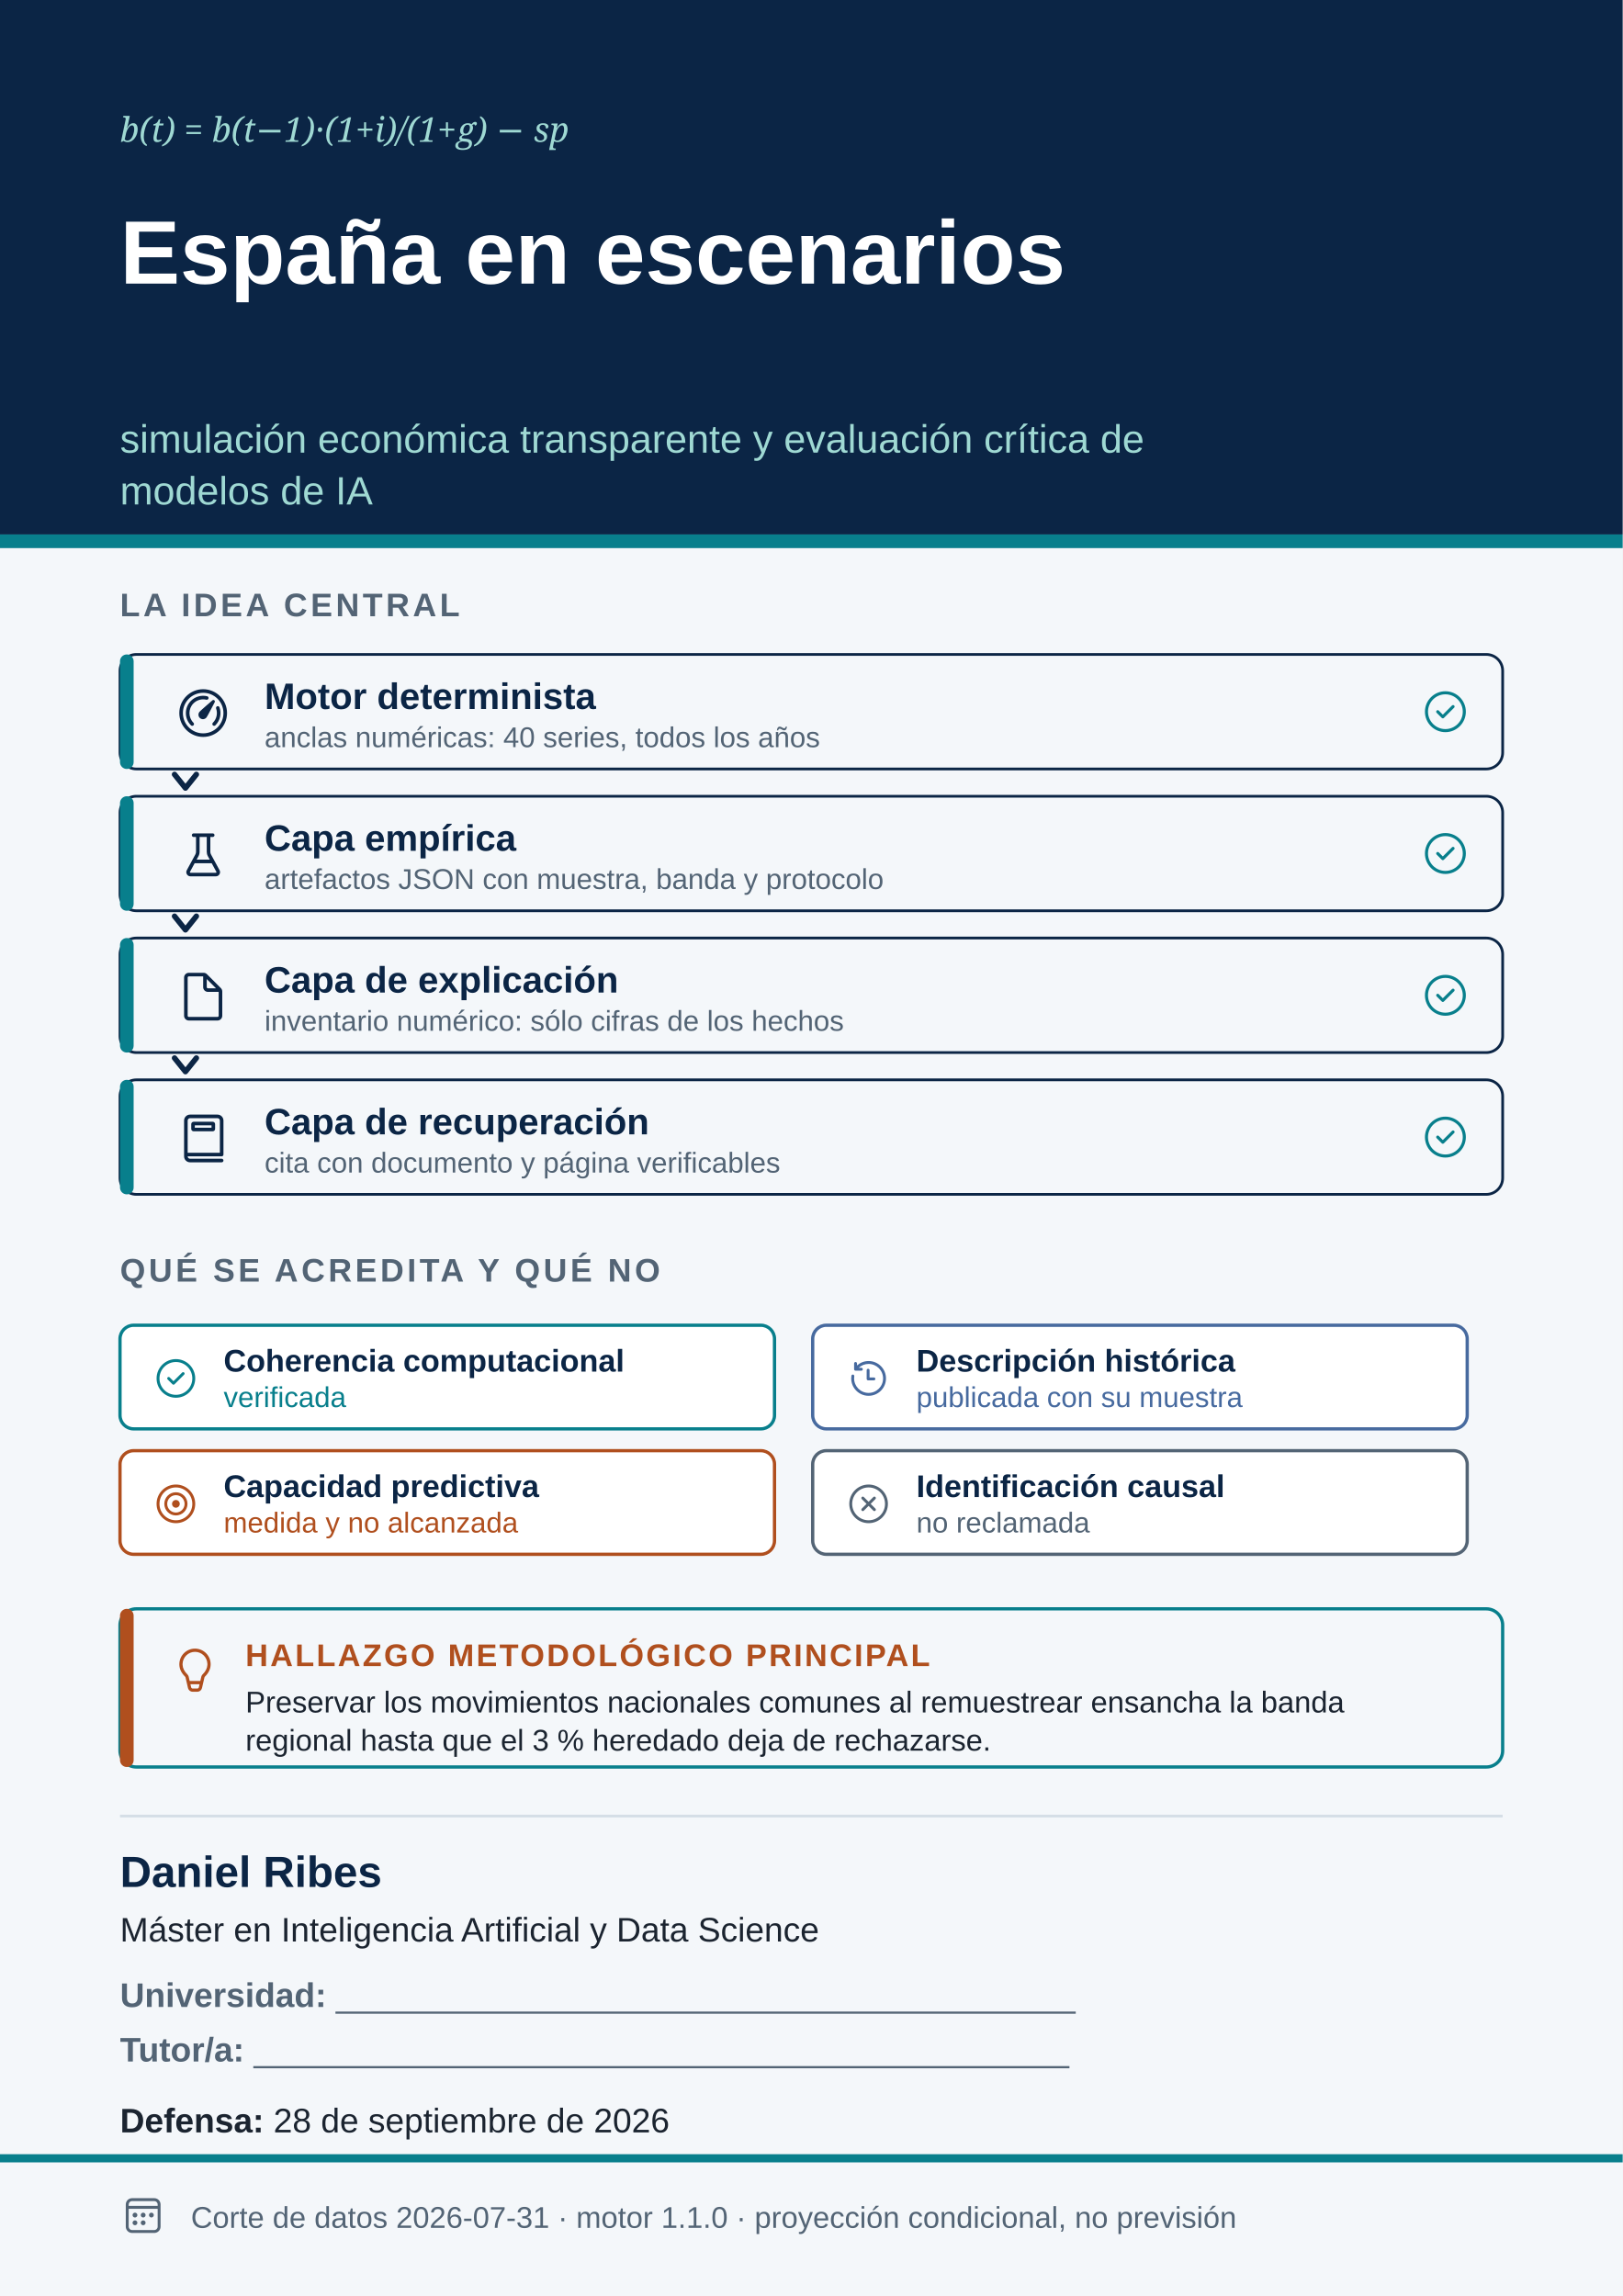
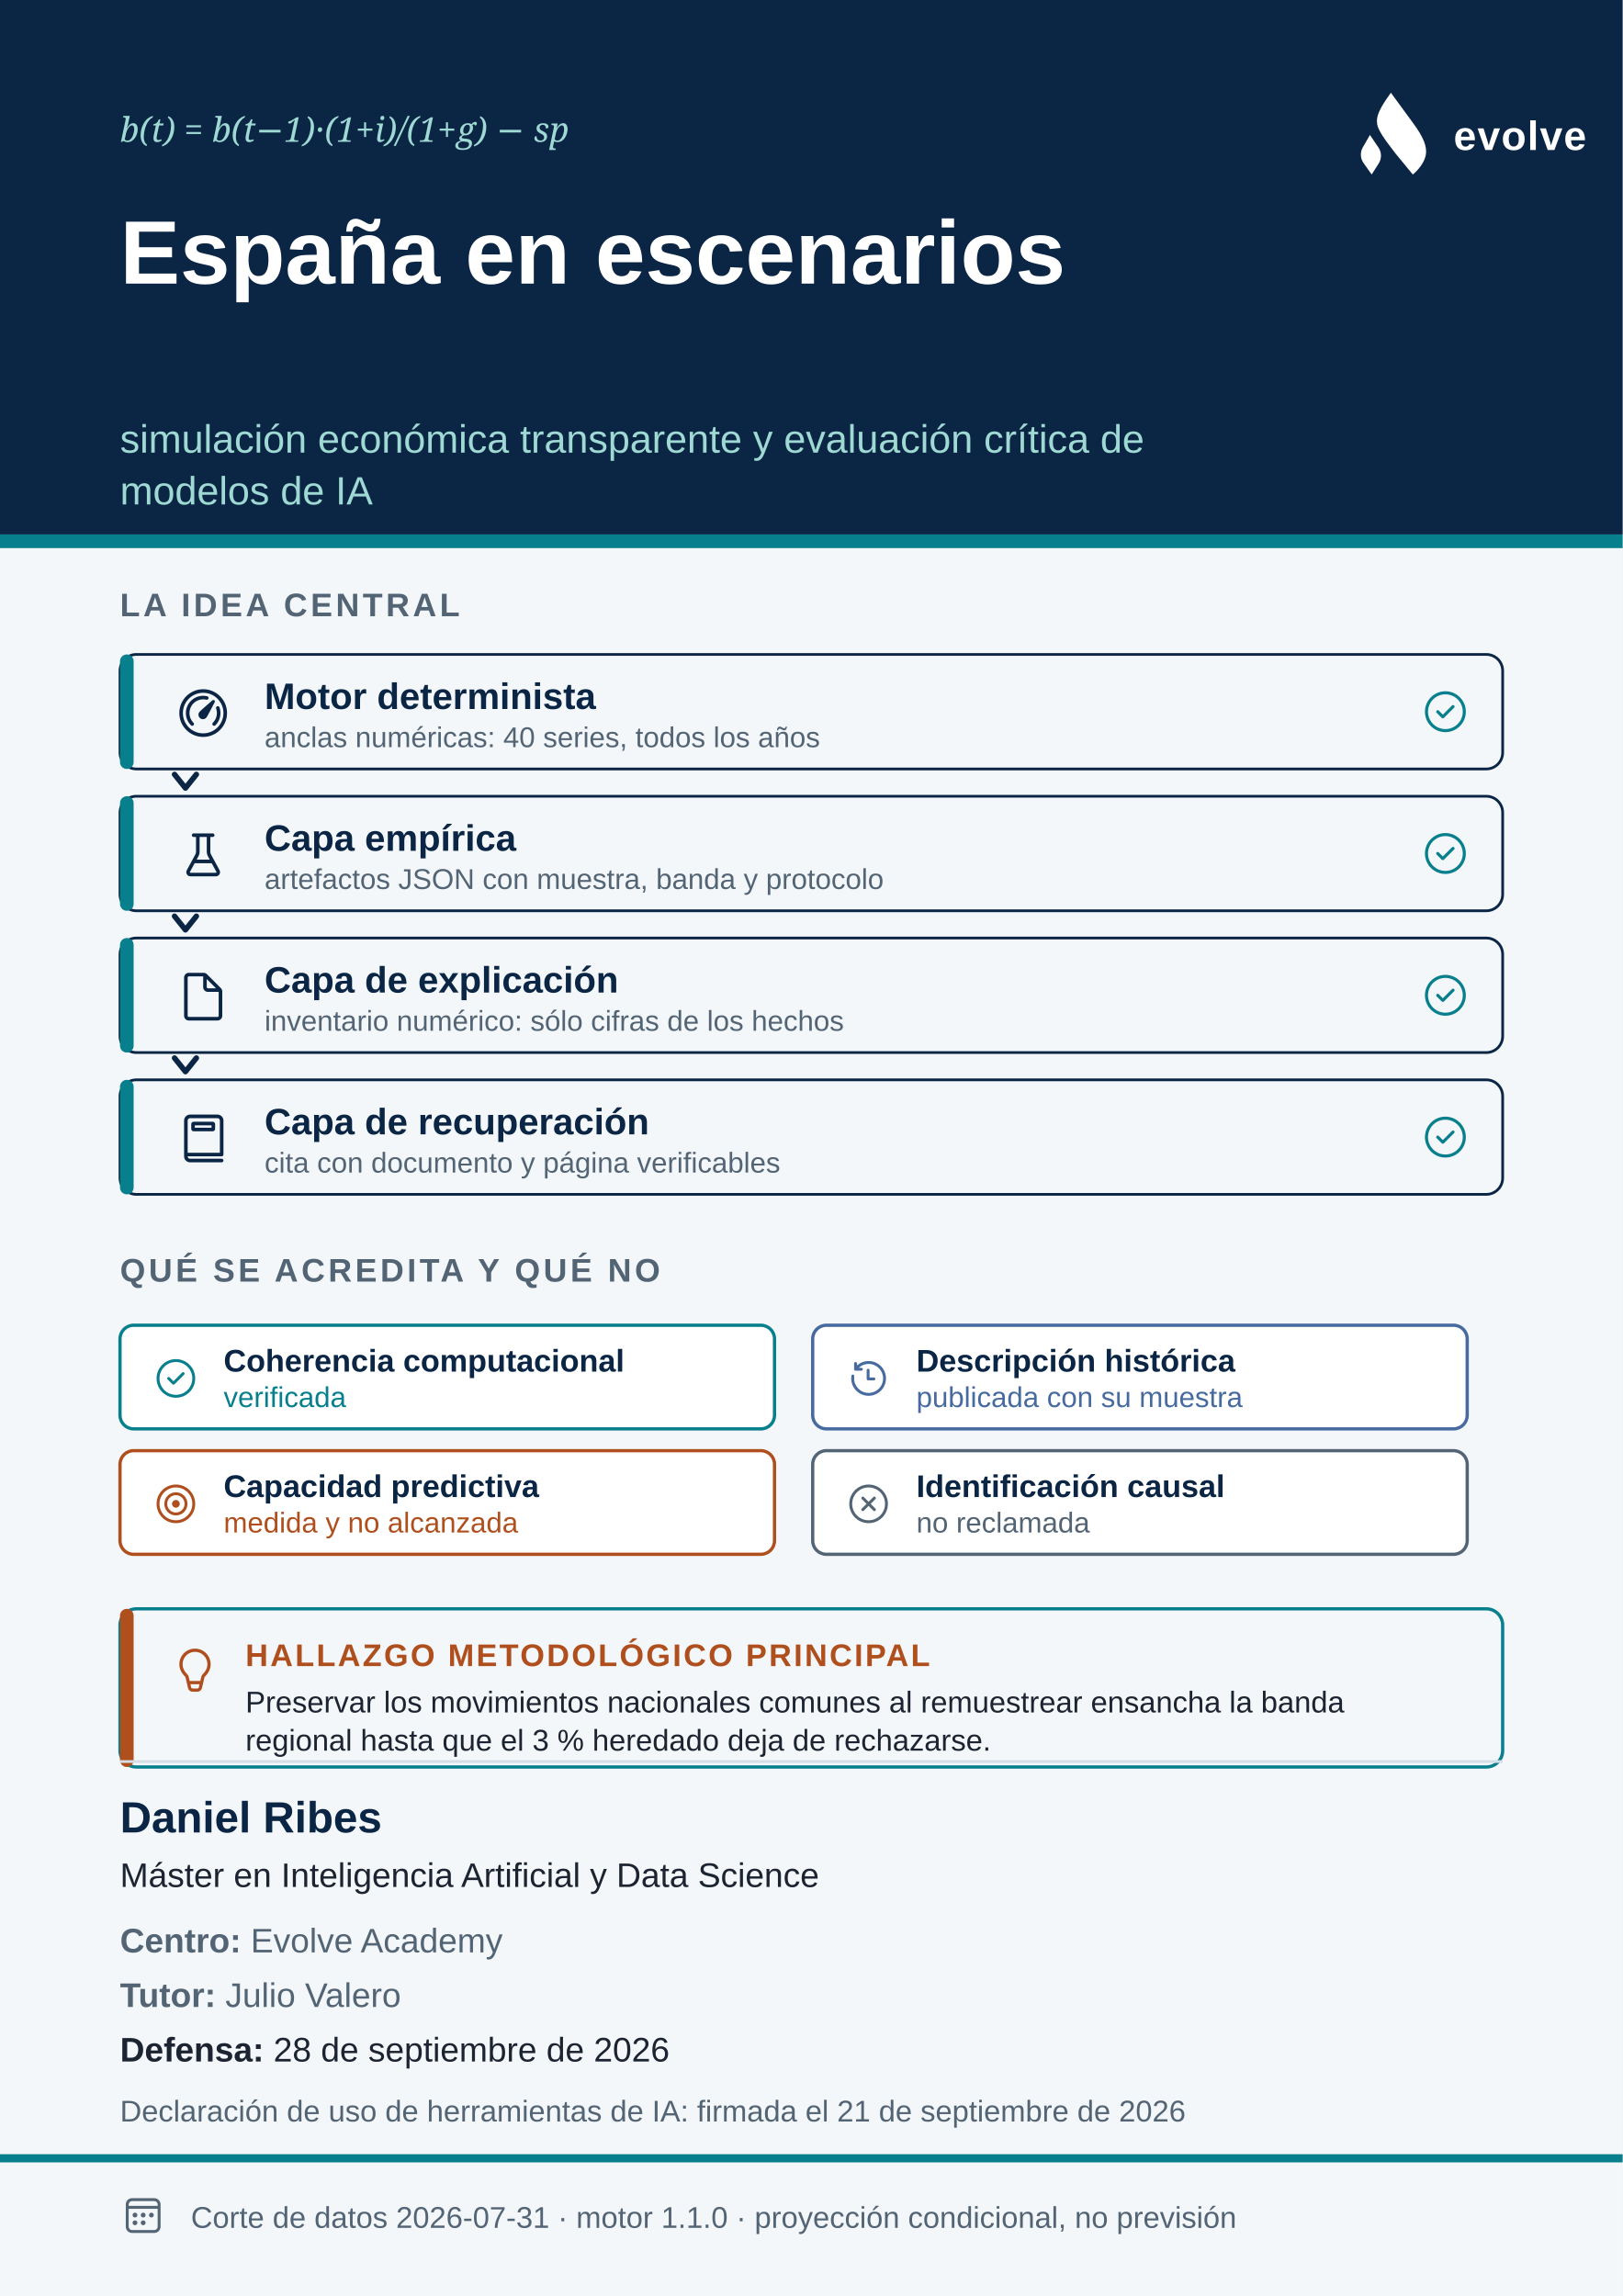
<svg xmlns="http://www.w3.org/2000/svg" viewBox="0 0 595 842" width="595" height="842" font-family="Arial, Helvetica, sans-serif">
  <rect width="595" height="842" fill="#f4f7fa" />
  <rect x="0" y="0" width="595" height="196" fill="#0b2545" />
  <rect x="0" y="196" width="595" height="5" fill="#087f8c" />
  <text x="44" y="52" font-size="12.5" fill="#9fd9d3" font-family="Georgia, serif" font-style="italic">b(t) = b(t−1)·(1+i)/(1+g) − sp</text>
+   <g transform="translate(499,34) scale(1.29077)">
+     <path d="M 14.765 23.242 L 9.838 17.256 C 8.515 15.394 4.556 10.826 4.608 8.519 C 4.193 5.815 7.188 1.982 8.526 0 L 14.761 8.519 C 17.971 12.826 18.77 15.403 18.485 17.471 C 18.2 19.538 16.588 21.72 14.765 23.242 Z M 0.739 19.936 L 3.075 23.242 L 5.093 20.065 C 5.515 19.392 5.732 18.611 5.717 17.817 C 5.704 17.023 5.459 16.251 5.014 15.593 L 2.583 11.999 L 0.545 15.546 C 0.157 16.22 -0.03 16.992 0.004 17.769 C 0.038 18.546 0.293 19.298 0.739 19.936 Z" fill="#ffffff" />
+   </g>
+   <text x="533" y="55" font-size="15" font-weight="bold" fill="#ffffff" letter-spacing="0.4">evolve</text>
  <text x="44" y="104" font-size="33" font-weight="bold" fill="#ffffff">España en escenarios</text>
  <text x="44" y="166" font-size="14.5" fill="#9fd9d3">simulación económica transparente y evaluación crítica de</text>
  <text x="44" y="185" font-size="14.5" fill="#9fd9d3">modelos de IA</text>
  <text x="44" y="226" font-size="12" font-weight="bold" letter-spacing="1.2" fill="#536475">LA IDEA CENTRAL</text>
  <rect x="44" y="240" width="507" height="42" rx="6" fill="#f4f7fa" stroke="#0b2545" stroke-width="1" />
  <rect x="44" y="240" width="5" height="42" rx="2.5" fill="#087f8c" />
  <g transform="translate(64,251) scale(0.875)" fill="#0b2545" color="#0b2545">
    <path d="M7.934 16.066C8.227 16.359 8.227 16.834 7.934 17.127C7.641 17.419 7.166 17.419 6.873 17.127C4.042 14.295 4.042 9.705 6.873 6.873C8.718 5.029 11.31 4.387 13.672 4.945C14.075 5.04 14.325 5.444 14.23 5.847C14.135 6.25 13.731 6.5 13.328 6.404C11.45 5.961 9.396 6.472 7.934 7.934C5.689 10.18 5.689 13.82 7.934 16.066ZM17.888 9.142C18.279 9.005 18.707 9.211 18.843 9.602C19.733 12.146 19.162 15.091 17.127 17.127C16.834 17.419 16.359 17.419 16.066 17.127C15.773 16.834 15.773 16.359 16.066 16.066C17.679 14.453 18.134 12.118 17.428 10.097C17.291 9.706 17.497 9.278 17.888 9.142ZM15.879 6.667C16.106 6.473 16.439 6.467 16.673 6.652C16.908 6.837 16.978 7.163 16.841 7.428L16.712 7.679C16.63 7.838 16.511 8.066 16.368 8.342C16.082 8.893 15.695 9.633 15.296 10.391C14.896 11.149 14.482 11.925 14.139 12.548C13.969 12.859 13.814 13.134 13.688 13.351C13.57 13.552 13.455 13.742 13.369 13.851C12.726 14.663 11.547 14.8 10.735 14.158C9.923 13.515 9.785 12.336 10.428 11.524C10.514 11.415 10.672 11.259 10.841 11.099C11.023 10.926 11.255 10.712 11.518 10.474C12.046 9.998 12.706 9.416 13.351 8.853C13.997 8.29 14.629 7.743 15.099 7.338C15.334 7.135 15.529 6.968 15.665 6.851L15.879 6.667ZM22 12C22 17.523 17.523 22 12 22C6.477 22 2 17.523 2 12C2 6.477 6.477 2 12 2C17.523 2 22 6.477 22 12ZM3.5 12C3.5 16.694 7.306 20.5 12 20.5C16.694 20.5 20.5 16.694 20.5 12C20.5 7.306 16.694 3.5 12 3.5C7.306 3.5 3.5 7.306 3.5 12Z" fill="currentColor" />
  </g>
  <text x="97" y="260" font-size="13.5" font-weight="bold" fill="#0b2545">Motor determinista</text>
  <text x="97" y="274" font-size="10.5" fill="#536475">anclas numéricas: 40 series, todos los años</text>
  <path d="M 64.0 284 L 68 289 L 72.0 284" fill="none" stroke="#0b2545" stroke-width="2" stroke-linecap="round" stroke-linejoin="round" />
  <g transform="translate(521,252) scale(0.75)" fill="#087f8c" color="#087f8c">
    <path d="M12 2C17.523 2 22 6.477 22 12C22 17.523 17.523 22 12 22C6.477 22 2 17.523 2 12C2 6.477 6.477 2 12 2ZM12 3.5C7.306 3.5 3.5 7.306 3.5 12C3.5 16.694 7.306 20.5 12 20.5C16.694 20.5 20.5 16.694 20.5 12C20.5 7.306 16.694 3.5 12 3.5ZM10.75 13.439L15.22 8.97C15.513 8.677 15.987 8.677 16.28 8.97C16.547 9.236 16.571 9.653 16.353 9.946L16.28 10.03L11.28 15.03C11.014 15.297 10.597 15.321 10.304 15.103L10.22 15.03L7.72 12.53C7.427 12.237 7.427 11.763 7.72 11.47C7.986 11.203 8.403 11.179 8.696 11.397L8.78 11.47L10.75 13.439L15.22 8.97L10.75 13.439Z" fill="currentColor" />
  </g>
  <rect x="44" y="292" width="507" height="42" rx="6" fill="#f4f7fa" stroke="#0b2545" stroke-width="1" />
  <rect x="44" y="292" width="5" height="42" rx="2.5" fill="#087f8c" />
  <g transform="translate(64,303) scale(0.875)" fill="#0b2545" color="#0b2545">
    <path d="M8 4.5H9V10.738C9 11.113 8.906 11.482 8.727 11.812L5.143 18.415C4.51 19.581 5.354 21 6.681 21H17.319C18.646 21 19.49 19.581 18.857 18.415L15.273 11.812C15.094 11.482 15 11.113 15 10.738V4.5H16C16.414 4.5 16.75 4.164 16.75 3.75C16.75 3.336 16.414 3 16 3H8C7.586 3 7.25 3.336 7.25 3.75C7.25 4.164 7.586 4.5 8 4.5ZM10.5 10.738V4.5H13.5V10.738C13.5 11.363 13.656 11.978 13.954 12.527L14.754 14H9.246L10.046 12.527C10.344 11.978 10.5 11.363 10.5 10.738ZM8.432 15.5H15.568L17.539 19.131C17.629 19.297 17.509 19.5 17.319 19.5H6.681C6.491 19.5 6.371 19.297 6.461 19.131L8.432 15.5Z" fill="currentColor" />
  </g>
  <text x="97" y="312" font-size="13.5" font-weight="bold" fill="#0b2545">Capa empírica</text>
  <text x="97" y="326" font-size="10.5" fill="#536475">artefactos JSON con muestra, banda y protocolo</text>
  <path d="M 64.0 336 L 68 341 L 72.0 336" fill="none" stroke="#0b2545" stroke-width="2" stroke-linecap="round" stroke-linejoin="round" />
  <g transform="translate(521,304) scale(0.75)" fill="#087f8c" color="#087f8c">
    <path d="M12 2C17.523 2 22 6.477 22 12C22 17.523 17.523 22 12 22C6.477 22 2 17.523 2 12C2 6.477 6.477 2 12 2ZM12 3.5C7.306 3.5 3.5 7.306 3.5 12C3.5 16.694 7.306 20.5 12 20.5C16.694 20.5 20.5 16.694 20.5 12C20.5 7.306 16.694 3.5 12 3.5ZM10.75 13.439L15.22 8.97C15.513 8.677 15.987 8.677 16.28 8.97C16.547 9.236 16.571 9.653 16.353 9.946L16.28 10.03L11.28 15.03C11.014 15.297 10.597 15.321 10.304 15.103L10.22 15.03L7.72 12.53C7.427 12.237 7.427 11.763 7.72 11.47C7.986 11.203 8.403 11.179 8.696 11.397L8.78 11.47L10.75 13.439L15.22 8.97L10.75 13.439Z" fill="currentColor" />
  </g>
  <rect x="44" y="344" width="507" height="42" rx="6" fill="#f4f7fa" stroke="#0b2545" stroke-width="1" />
  <rect x="44" y="344" width="5" height="42" rx="2.5" fill="#087f8c" />
  <g transform="translate(64,355) scale(0.875)" fill="#0b2545" color="#0b2545">
    <path d="M6 2C4.895 2 4 2.895 4 4V20C4 21.105 4.895 22 6 22H18C19.105 22 20 21.105 20 20V9.828C20 9.297 19.789 8.789 19.414 8.414L13.586 2.586C13.211 2.211 12.703 2 12.172 2H6ZM5.5 4C5.5 3.724 5.724 3.5 6 3.5H12V8C12 9.105 12.895 10 14 10H18.5V20C18.5 20.276 18.276 20.5 18 20.5H6C5.724 20.5 5.5 20.276 5.5 20V4ZM17.379 8.5H14C13.724 8.5 13.5 8.276 13.5 8V4.621L17.379 8.5Z" fill="currentColor" />
  </g>
  <text x="97" y="364" font-size="13.5" font-weight="bold" fill="#0b2545">Capa de explicación</text>
  <text x="97" y="378" font-size="10.5" fill="#536475">inventario numérico: sólo cifras de los hechos</text>
  <path d="M 64.0 388 L 68 393 L 72.0 388" fill="none" stroke="#0b2545" stroke-width="2" stroke-linecap="round" stroke-linejoin="round" />
  <g transform="translate(521,356) scale(0.75)" fill="#087f8c" color="#087f8c">
    <path d="M12 2C17.523 2 22 6.477 22 12C22 17.523 17.523 22 12 22C6.477 22 2 17.523 2 12C2 6.477 6.477 2 12 2ZM12 3.5C7.306 3.5 3.5 7.306 3.5 12C3.5 16.694 7.306 20.5 12 20.5C16.694 20.5 20.5 16.694 20.5 12C20.5 7.306 16.694 3.5 12 3.5ZM10.75 13.439L15.22 8.97C15.513 8.677 15.987 8.677 16.28 8.97C16.547 9.236 16.571 9.653 16.353 9.946L16.28 10.03L11.28 15.03C11.014 15.297 10.597 15.321 10.304 15.103L10.22 15.03L7.72 12.53C7.427 12.237 7.427 11.763 7.72 11.47C7.986 11.203 8.403 11.179 8.696 11.397L8.78 11.47L10.75 13.439L15.22 8.97L10.75 13.439Z" fill="currentColor" />
  </g>
  <rect x="44" y="396" width="507" height="42" rx="6" fill="#f4f7fa" stroke="#0b2545" stroke-width="1" />
  <rect x="44" y="396" width="5" height="42" rx="2.5" fill="#087f8c" />
  <g transform="translate(64,407) scale(0.875)" fill="#0b2545" color="#0b2545">
    <path d="M7 6C7 5.448 7.448 5 8 5H16C16.552 5 17 5.448 17 6V8C17 8.552 16.552 9 16 9H8C7.448 9 7 8.552 7 8V6ZM8.5 7.5H15.5V6.5H8.5V7.5ZM4 4.5C4 3.119 5.119 2 6.5 2H18C19.381 2 20.5 3.119 20.5 4.5V18.75C20.5 19.164 20.164 19.5 19.75 19.5H5.5C5.5 20.052 5.948 20.5 6.5 20.5H19.75C20.164 20.5 20.5 20.836 20.5 21.25C20.5 21.664 20.164 22 19.75 22H6.5C5.119 22 4 20.881 4 19.5V4.5ZM5.5 18H19V4.5C19 3.948 18.552 3.5 18 3.5H6.5C5.948 3.5 5.5 3.948 5.5 4.5V18Z" fill="currentColor" />
  </g>
  <text x="97" y="416" font-size="13.5" font-weight="bold" fill="#0b2545">Capa de recuperación</text>
  <text x="97" y="430" font-size="10.5" fill="#536475">cita con documento y página verificables</text>
  <g transform="translate(521,408) scale(0.75)" fill="#087f8c" color="#087f8c">
    <path d="M12 2C17.523 2 22 6.477 22 12C22 17.523 17.523 22 12 22C6.477 22 2 17.523 2 12C2 6.477 6.477 2 12 2ZM12 3.5C7.306 3.5 3.5 7.306 3.5 12C3.5 16.694 7.306 20.5 12 20.5C16.694 20.5 20.5 16.694 20.5 12C20.5 7.306 16.694 3.5 12 3.5ZM10.75 13.439L15.22 8.97C15.513 8.677 15.987 8.677 16.28 8.97C16.547 9.236 16.571 9.653 16.353 9.946L16.28 10.03L11.28 15.03C11.014 15.297 10.597 15.321 10.304 15.103L10.22 15.03L7.72 12.53C7.427 12.237 7.427 11.763 7.72 11.47C7.986 11.203 8.403 11.179 8.696 11.397L8.78 11.47L10.75 13.439L15.22 8.97L10.75 13.439Z" fill="currentColor" />
  </g>
  <text x="44" y="470" font-size="12" font-weight="bold" letter-spacing="1.2" fill="#536475">QUÉ SE ACREDITA Y QUÉ NO</text>
  <rect x="44" y="486" width="240" height="38" rx="5" fill="#ffffff" stroke="#087f8c" stroke-width="1.2" />
  <g transform="translate(56,497) scale(0.7083333)" fill="#087f8c" color="#087f8c">
    <path d="M12 2C17.523 2 22 6.477 22 12C22 17.523 17.523 22 12 22C6.477 22 2 17.523 2 12C2 6.477 6.477 2 12 2ZM12 3.5C7.306 3.5 3.5 7.306 3.5 12C3.5 16.694 7.306 20.5 12 20.5C16.694 20.5 20.5 16.694 20.5 12C20.5 7.306 16.694 3.5 12 3.5ZM10.75 13.439L15.22 8.97C15.513 8.677 15.987 8.677 16.28 8.97C16.547 9.236 16.571 9.653 16.353 9.946L16.28 10.03L11.28 15.03C11.014 15.297 10.597 15.321 10.304 15.103L10.22 15.03L7.72 12.53C7.427 12.237 7.427 11.763 7.72 11.47C7.986 11.203 8.403 11.179 8.696 11.397L8.78 11.47L10.75 13.439L15.22 8.97L10.75 13.439Z" fill="currentColor" />
  </g>
  <text x="82" y="503" font-size="11.5" font-weight="bold" fill="#0b2545">Coherencia computacional</text>
  <text x="82" y="516" font-size="10.5" fill="#087f8c">verificada</text>
  <rect x="298" y="486" width="240" height="38" rx="5" fill="#ffffff" stroke="#476a9f" stroke-width="1.2" />
  <g transform="translate(310,497) scale(0.7083333)" fill="#476a9f" color="#476a9f">
    <path d="M12 4.5C16.142 4.5 19.5 7.858 19.5 12C19.5 16.142 16.142 19.5 12 19.5C7.858 19.5 4.5 16.142 4.5 12C4.5 11.624 4.528 11.254 4.581 10.892C4.648 10.438 4.316 10 3.857 10C3.486 10 3.161 10.256 3.105 10.623C3.036 11.072 3 11.532 3 12C3 16.971 7.029 21 12 21C16.971 21 21 16.971 21 12C21 7.029 16.971 3 12 3C9.695 3 7.592 3.867 6 5.292V4.25C6 3.836 5.664 3.5 5.25 3.5C4.836 3.5 4.5 3.836 4.5 4.25V7.25C4.5 7.664 4.836 8 5.25 8H8.25C8.664 8 9 7.664 9 7.25C9 6.836 8.664 6.5 8.25 6.5H6.901C8.239 5.259 10.031 4.5 12 4.5ZM12.5 7.75C12.5 7.336 12.164 7 11.75 7C11.336 7 11 7.336 11 7.75V12.25C11 12.664 11.336 13 11.75 13H14.75C15.164 13 15.5 12.664 15.5 12.25C15.5 11.836 15.164 11.5 14.75 11.5H12.5V7.75Z" fill="currentColor" />
  </g>
  <text x="336" y="503" font-size="11.5" font-weight="bold" fill="#0b2545">Descripción histórica</text>
  <text x="336" y="516" font-size="10.5" fill="#476a9f">publicada con su muestra</text>
  <rect x="44" y="532" width="240" height="38" rx="5" fill="#ffffff" stroke="#b04f1e" stroke-width="1.2" />
  <g transform="translate(56,543) scale(0.7083333)" fill="#b04f1e" color="#b04f1e">
    <path d="M11.998 14C13.103 14 13.998 13.105 13.998 12C13.998 10.896 13.103 10 11.998 10C10.894 10 9.998 10.896 9.998 12C9.998 13.105 10.894 14 11.998 14ZM5.998 12C5.998 8.686 8.684 6 11.998 6C15.312 6 17.998 8.686 17.998 12C17.998 15.314 15.312 18 11.998 18C8.684 18 5.998 15.314 5.998 12ZM11.998 7.5C9.513 7.5 7.498 9.515 7.498 12C7.498 14.485 9.513 16.5 11.998 16.5C14.483 16.5 16.498 14.485 16.498 12C16.498 9.515 14.483 7.5 11.998 7.5ZM1.996 12C1.996 6.476 6.474 1.998 11.998 1.998C17.522 1.998 22 6.476 22 12C22 17.524 17.522 22.002 11.998 22.002C6.474 22.002 1.996 17.524 1.996 12ZM11.998 3.498C7.303 3.498 3.496 7.305 3.496 12C3.496 16.696 7.303 20.502 11.998 20.502C16.694 20.502 20.5 16.696 20.5 12C20.5 7.305 16.694 3.498 11.998 3.498Z" fill="currentColor" />
  </g>
  <text x="82" y="549" font-size="11.5" font-weight="bold" fill="#0b2545">Capacidad predictiva</text>
  <text x="82" y="562" font-size="10.5" fill="#b04f1e">medida y no alcanzada</text>
  <rect x="298" y="532" width="240" height="38" rx="5" fill="#ffffff" stroke="#536475" stroke-width="1.2" />
  <g transform="translate(310,543) scale(0.7083333)" fill="#536475" color="#536475">
    <path d="M12 2C17.523 2 22 6.477 22 12C22 17.523 17.523 22 12 22C6.477 22 2 17.523 2 12C2 6.477 6.477 2 12 2ZM12 3.5C7.306 3.5 3.5 7.306 3.5 12C3.5 16.694 7.306 20.5 12 20.5C16.694 20.5 20.5 16.694 20.5 12C20.5 7.306 16.694 3.5 12 3.5ZM15.446 8.397L15.53 8.47C15.797 8.736 15.821 9.153 15.603 9.446L15.53 9.53L13.061 12L15.53 14.47C15.797 14.736 15.821 15.153 15.603 15.446L15.53 15.53C15.264 15.797 14.847 15.821 14.554 15.603L14.47 15.53L12 13.061L9.53 15.53C9.264 15.797 8.847 15.821 8.554 15.603L8.47 15.53C8.203 15.264 8.179 14.847 8.397 14.554L8.47 14.47L10.939 12L8.47 9.53C8.203 9.264 8.179 8.847 8.397 8.554L8.47 8.47C8.736 8.203 9.153 8.179 9.446 8.397L9.53 8.47L12 10.939L14.47 8.47C14.736 8.203 15.153 8.179 15.446 8.397Z" fill="currentColor" />
  </g>
  <text x="336" y="549" font-size="11.5" font-weight="bold" fill="#0b2545">Identificación causal</text>
  <text x="336" y="562" font-size="10.5" fill="#536475">no reclamada</text>
  <rect x="44" y="590" width="507" height="58" rx="6" fill="#f4f7fa" stroke="#087f8c" stroke-width="1.2" />
  <rect x="44" y="590" width="5" height="58" rx="2.5" fill="#b04f1e" />
  <g transform="translate(62,603) scale(0.7916667)" fill="#b04f1e" color="#b04f1e">
    <path d="M12 2.001C16.004 2.001 19.25 5.247 19.25 9.251C19.25 11.347 18.349 13.271 16.587 14.993C16.51 15.068 16.45 15.159 16.412 15.258L16.38 15.361L15.249 20.256C15.027 21.22 14.204 21.918 13.23 21.993L13.057 22H10.943C9.954 22 9.088 21.355 8.796 20.423L8.751 20.256L7.621 15.361C7.589 15.221 7.517 15.093 7.415 14.993C5.735 13.353 4.838 11.53 4.756 9.549L4.75 9.251L4.754 9.012C4.88 5.118 8.076 2.001 12 2.001ZM14.115 18.499H9.884L10.213 19.918C10.283 20.224 10.536 20.45 10.84 20.492L10.943 20.5H13.057C13.371 20.5 13.648 20.304 13.758 20.017L13.788 19.918L14.115 18.499ZM12 3.501C8.898 3.501 6.37 5.957 6.254 9.03L6.25 9.251L6.257 9.528C6.333 11.091 7.057 12.547 8.463 13.92C8.727 14.178 8.923 14.496 9.034 14.846L9.083 15.024L9.538 16.999H14.461L14.919 15.023C15.002 14.663 15.172 14.331 15.412 14.054L15.539 13.92C16.943 12.547 17.667 11.092 17.743 9.528L17.75 9.251L17.746 9.03C17.63 5.957 15.102 3.501 12 3.501Z" fill="currentColor" />
  </g>
  <text x="90" y="611" font-size="11.5" font-weight="bold" letter-spacing="0.8" fill="#b04f1e">HALLAZGO METODOLÓGICO PRINCIPAL</text>
  <text x="90" y="628" font-size="11" fill="#1b2430">Preservar los movimientos nacionales comunes al remuestrear ensancha la banda</text>
  <text x="90" y="642" font-size="11" fill="#1b2430">regional hasta que el 3 % heredado deja de rechazarse.</text>
-   <line x1="44" y1="666" x2="551" y2="666" stroke="#d5dee6" stroke-width="1" />
-   <text x="44" y="692" font-size="16" font-weight="bold" fill="#0b2545">Daniel Ribes</text>
-   <text x="44" y="712" font-size="12.5" fill="#1b2430">Máster en Inteligencia Artificial y Data Science</text>
+   <line x1="44" y1="646" x2="551" y2="646" stroke="#d5dee6" stroke-width="1" />
+   <text x="44" y="672" font-size="16" font-weight="bold" fill="#0b2545">Daniel Ribes</text>
+   <text x="44" y="692" font-size="12.5" fill="#1b2430">Máster en Inteligencia Artificial y Data Science</text>
+   <text x="44" y="716" font-size="12.5" fill="#536475">
+     <tspan font-weight="bold">Centro:</tspan> Evolve Academy</text>
  <text x="44" y="736" font-size="12.5" fill="#536475">
-     <tspan font-weight="bold">Universidad:</tspan>
-     <tspan fill="{p.blank}">_______________________________________</tspan>
-   </text>
-   <text x="44" y="756" font-size="12.5" fill="#536475">
-     <tspan font-weight="bold">Tutor/a:</tspan>
-     <tspan fill="{p.blank}">___________________________________________</tspan>
-   </text>
-   <text x="44" y="782" font-size="12.5" fill="#1b2430">
+     <tspan font-weight="bold">Tutor:</tspan> Julio Valero</text>
+   <text x="44" y="756" font-size="12.5" fill="#1b2430">
    <tspan font-weight="bold">Defensa:</tspan> 28 de septiembre de 2026</text>
+   <text x="44" y="778" font-size="11" fill="#536475">Declaración de uso de herramientas de IA: firmada el 21 de septiembre de 2026</text>
  <rect x="0" y="790" width="595" height="52" fill="#f4f7fa" />
  <rect x="0" y="790" width="595" height="3" fill="#087f8c" />
  <g transform="translate(44,804) scale(0.7083333)" fill="#536475" color="#536475">
    <path d="M17.75 3C19.545 3 21 4.455 21 6.25V17.75C21 19.545 19.545 21 17.75 21H6.25C4.455 21 3 19.545 3 17.75V6.25C3 4.455 4.455 3 6.25 3H17.75ZM19.5 8.5H4.5V17.75C4.5 18.716 5.284 19.5 6.25 19.5H17.75C18.716 19.5 19.5 18.716 19.5 17.75V8.5ZM7.75 14.5C8.44 14.5 9 15.06 9 15.75C9 16.44 8.44 17 7.75 17C7.06 17 6.5 16.44 6.5 15.75C6.5 15.06 7.06 14.5 7.75 14.5ZM12 14.5C12.69 14.5 13.25 15.06 13.25 15.75C13.25 16.44 12.69 17 12 17C11.31 17 10.75 16.44 10.75 15.75C10.75 15.06 11.31 14.5 12 14.5ZM7.75 10.5C8.44 10.5 9 11.06 9 11.75C9 12.44 8.44 13 7.75 13C7.06 13 6.5 12.44 6.5 11.75C6.5 11.06 7.06 10.5 7.75 10.5ZM12 10.5C12.69 10.5 13.25 11.06 13.25 11.75C13.25 12.44 12.69 13 12 13C11.31 13 10.75 12.44 10.75 11.75C10.75 11.06 11.31 10.5 12 10.5ZM16.25 10.5C16.94 10.5 17.5 11.06 17.5 11.75C17.5 12.44 16.94 13 16.25 13C15.56 13 15 12.44 15 11.75C15 11.06 15.56 10.5 16.25 10.5ZM17.75 4.5H6.25C5.284 4.5 4.5 5.284 4.5 6.25V7H19.5V6.25C19.5 5.284 18.716 4.5 17.75 4.5Z" fill="currentColor" />
  </g>
  <text x="70" y="817" font-size="11" fill="#536475">Corte de datos 2026-07-31 · motor 1.1.0 · proyección condicional, no previsión</text>
</svg>
